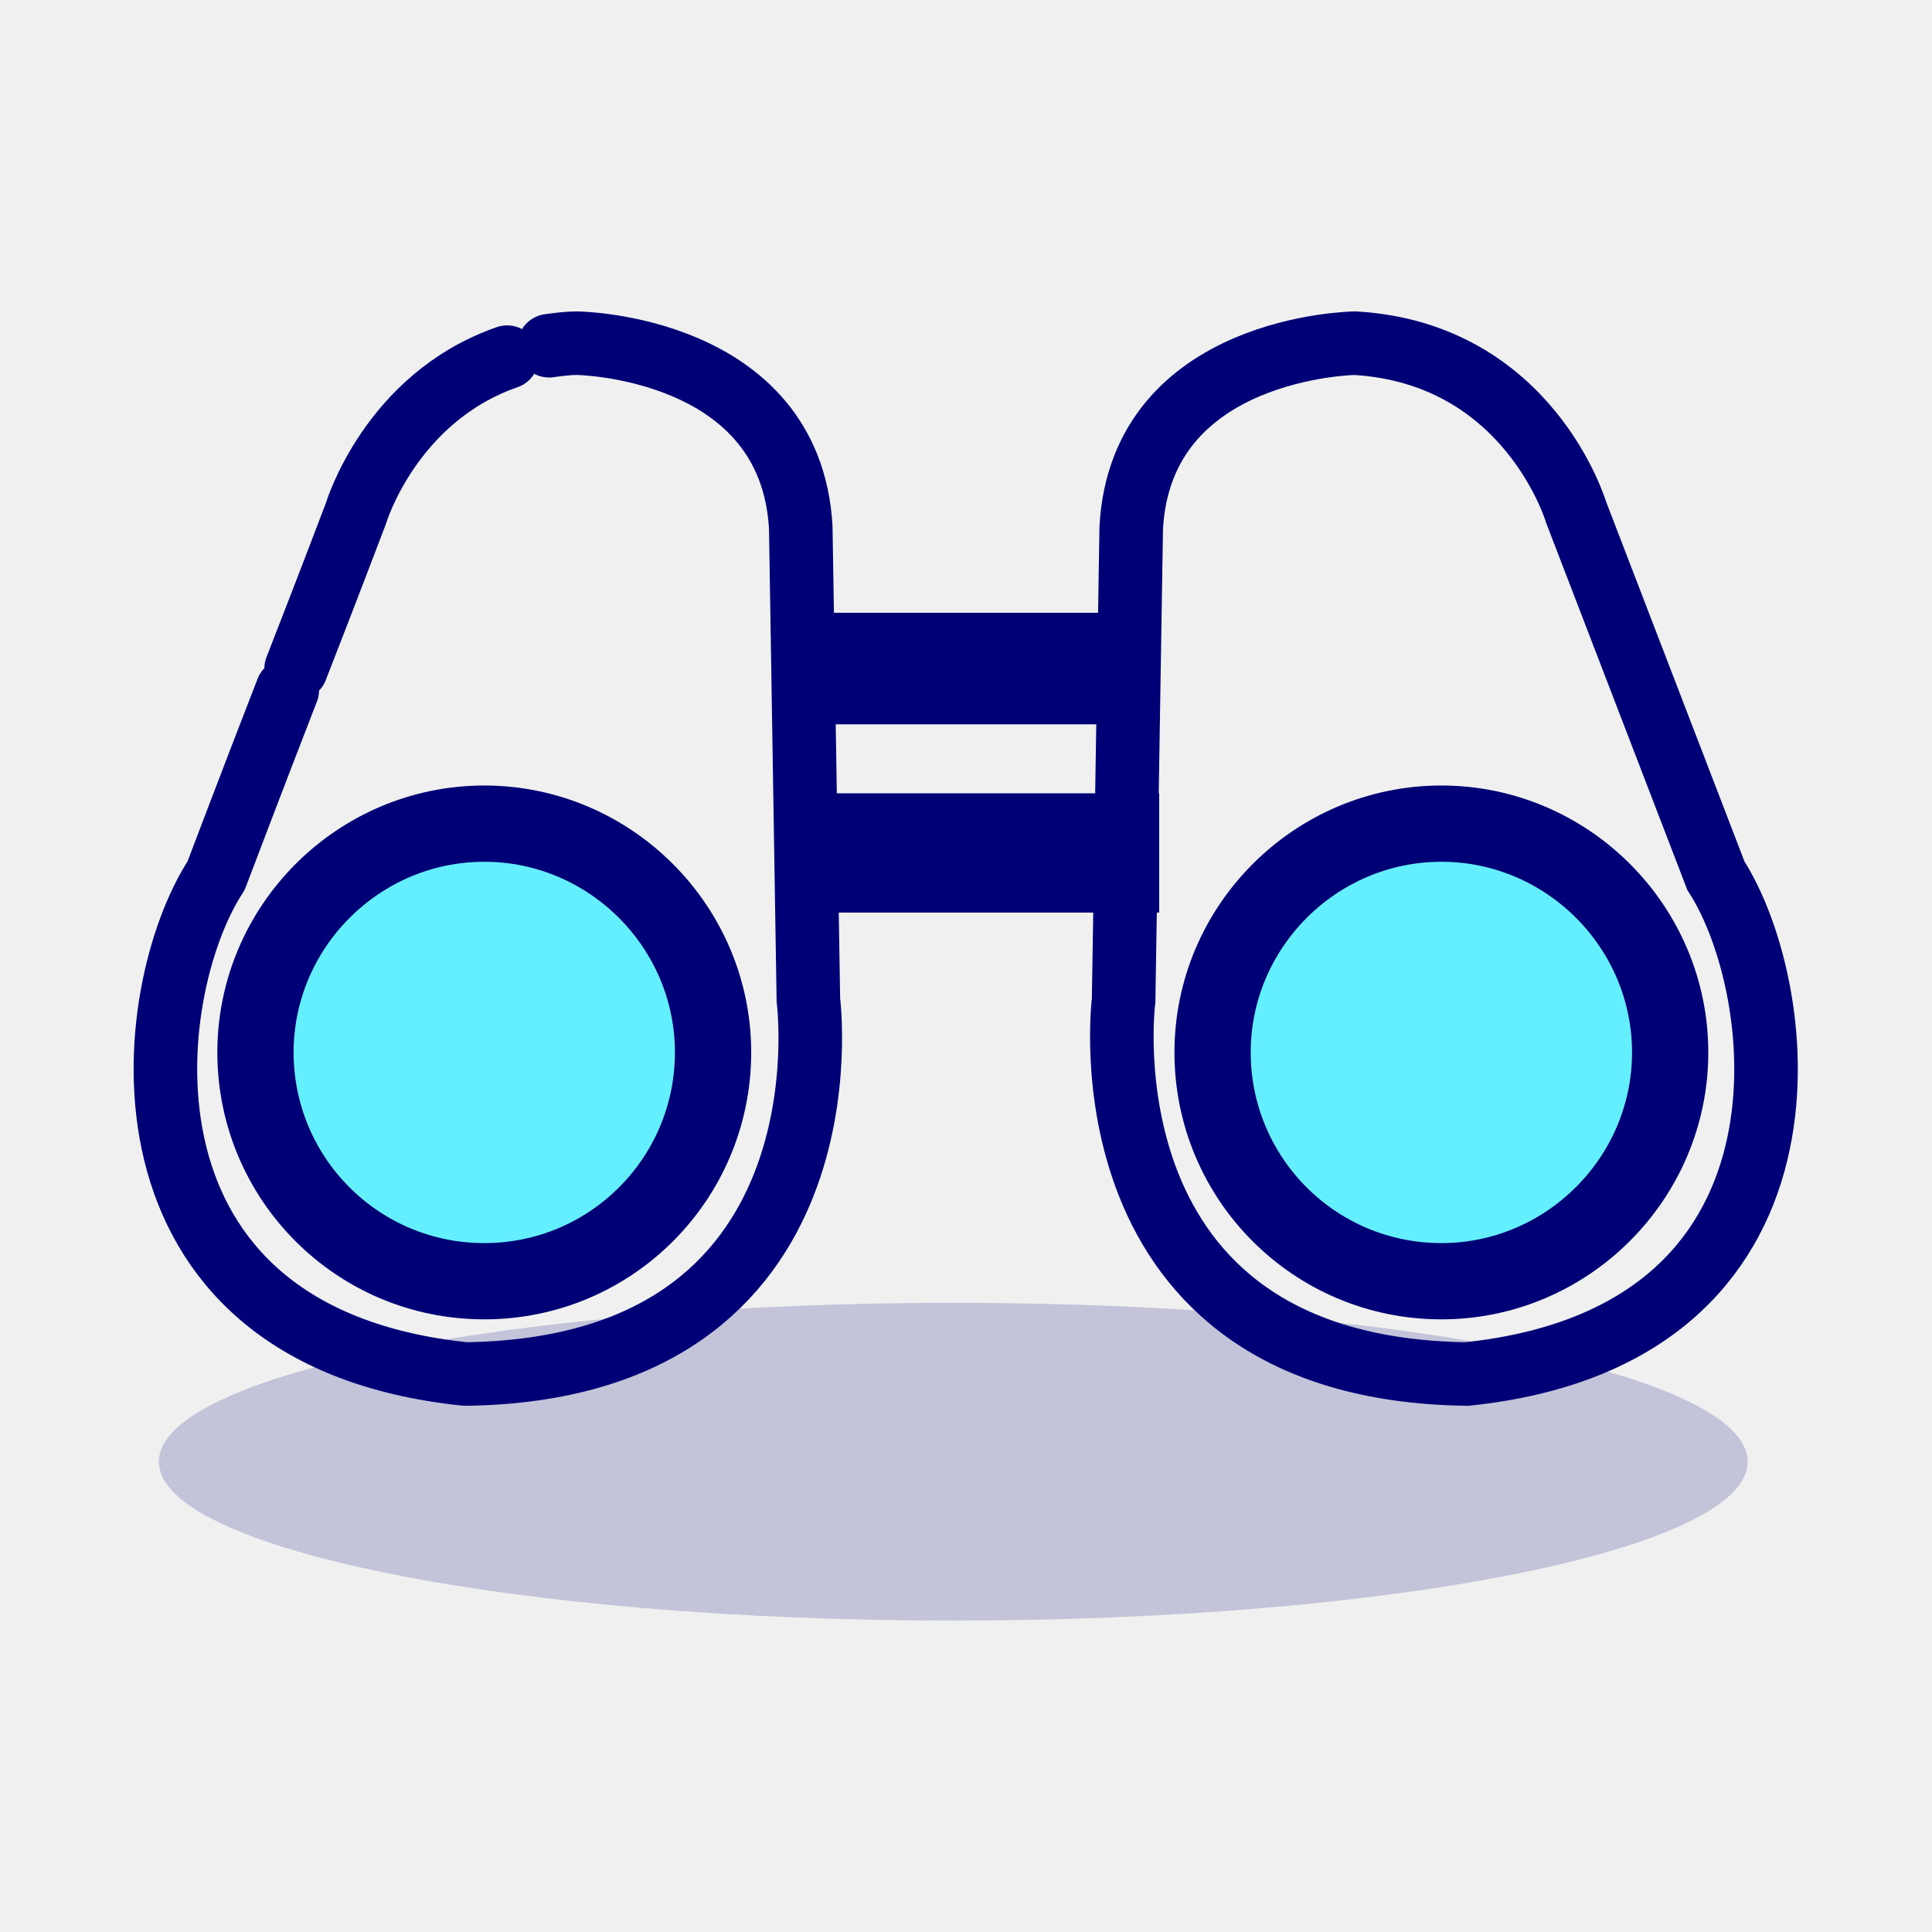
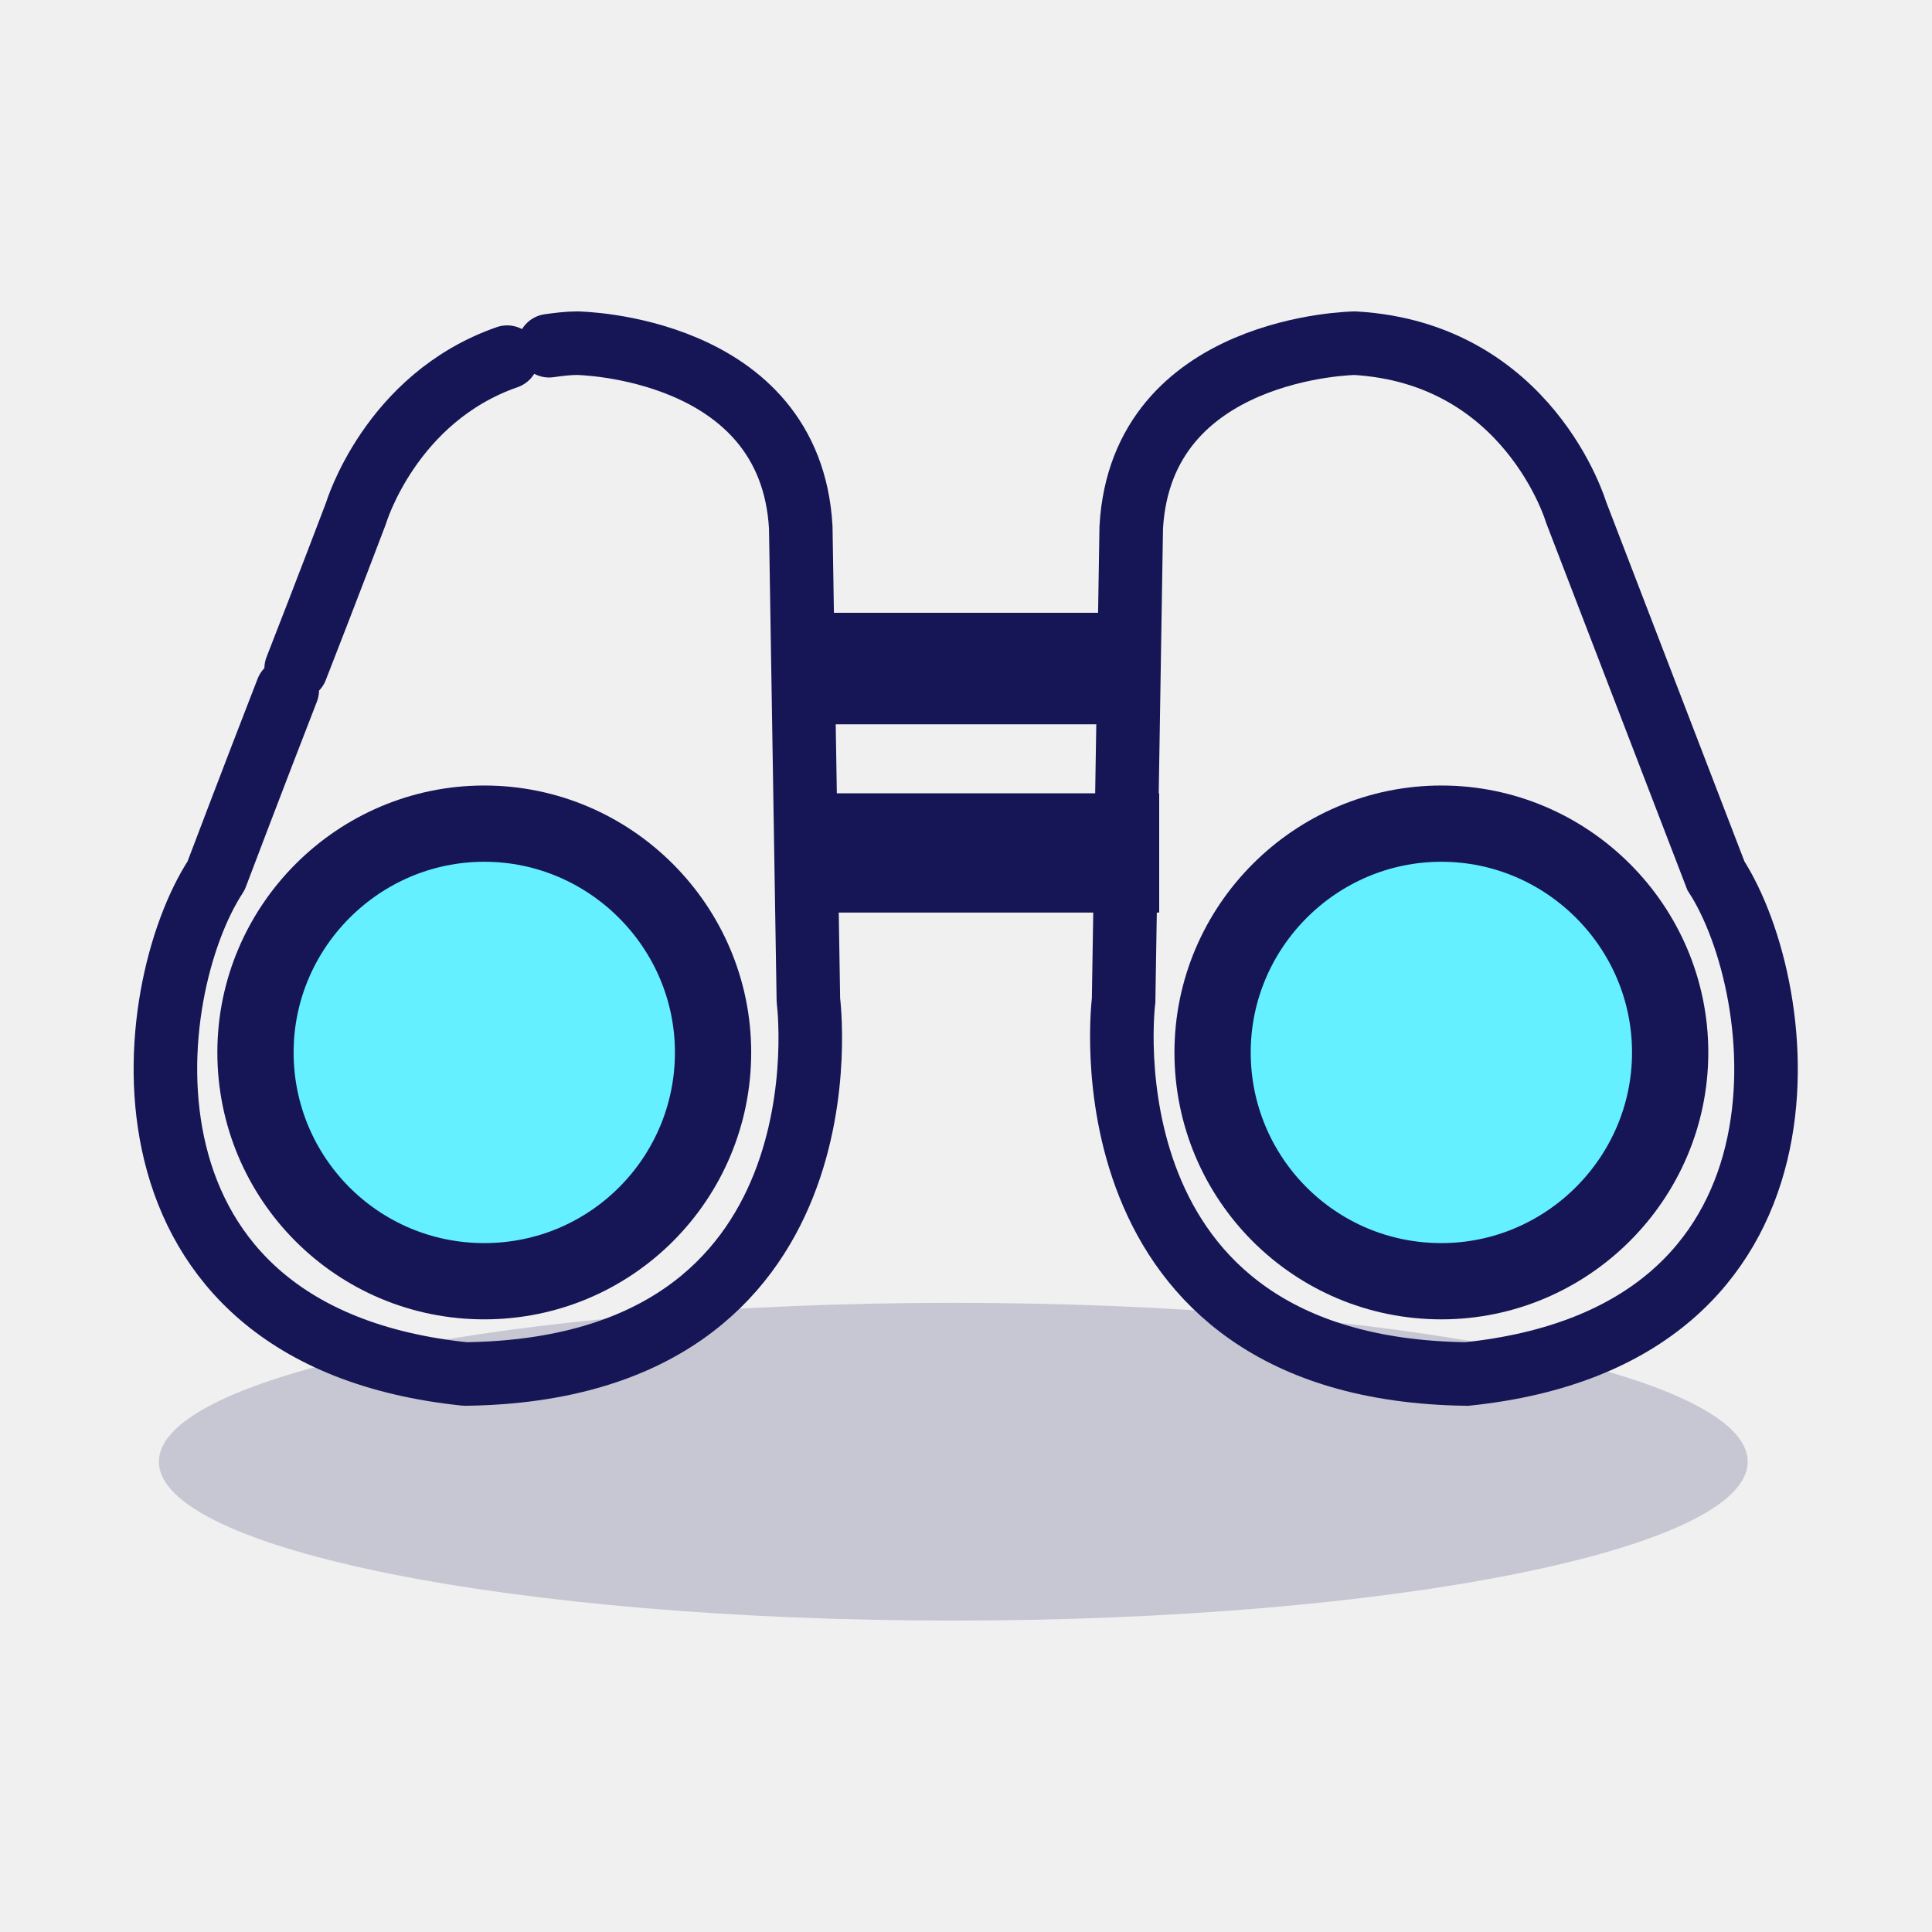
<svg xmlns="http://www.w3.org/2000/svg" version="1.1" id="Layer_1" x="0px" y="0px" viewBox="0 0 152 152" style="enable-background:new 0 0 152 152;" xml:space="preserve">
  <style type="text/css">
- 	.st0{opacity:0.188;fill:#000076;enable-background:new    ;}
- 	.st1{fill:#64EFFF;}
- 	.st2{fill:none;stroke:#000076;stroke-width:6;}
- 	.st3{fill:none;stroke:#000076;stroke-width:5;stroke-linecap:round;stroke-linejoin:round;}
- 	.st4{fill:none;stroke:#000076;stroke-width:5;}
+ 	.st0{opacity:0.188;fill:#161656;enable-background:new    ;}
+ 	.st1{fill:#64f0ff;}
+ 	.st2{fill:none;stroke:#161656;stroke-width:6;}
+ 	.st3{fill:none;stroke:#161656;stroke-width:5;stroke-linecap:round;stroke-linejoin:round;}
+ 	.st4{fill:none;stroke:#161656;stroke-width:5;}
	.st5{filter:url(#Adobe_OpacityMaskFilter);}
- 	.st6{fill:#FFFFFF;}
- 	.st7{mask:url(#mask-2_1_);fill:#000076;}
+ 	.st6{fill:#ffffff;}
+ 	.st7{mask:url(#mask-2_1_);fill:#161656;}
	.st8{filter:url(#Adobe_OpacityMaskFilter_1_);}
- 	.st9{mask:url(#mask-2_2_);fill:#000076;}
+ 	.st9{mask:url(#mask-2_2_);fill:#161656;}
</style>
  <g id="Desktop">
    <g id="_x36_-About" transform="translate(-654, -4139)">
      <g id="Group-7" transform="translate(654, 4139)">
        <ellipse id="Oval-2" class="st0" cx="75" cy="115" rx="62.5" ry="12.5" />
        <g id="Group-16">
          <path id="Fill-1" class="st1" d="M113.4,100.8c-10,0-18-8.1-18-18s8.1-18,18-18s18,8.1,18,18S123.3,100.8,113.4,100.8" />
          <path id="Stroke-3" class="st2" d="M113.4,100.8c-10,0-18-8.1-18-18s8.1-18,18-18s18,8.1,18,18S123.3,100.8,113.4,100.8z" />
          <path id="Stroke-5" class="st3" d="M39.9,28.1c-9.2,3.2-11.9,12.3-11.9,12.3s-2.2,5.8-4.7,12.2 M22.6,54.3      C19.8,61.5,17,68.9,17,68.9c-5.9,9-9.2,36.2,19.6,39.2c30.8-0.4,27-29.4,27-29.4L63,41.5C62.2,27.2,45.4,27,45.4,27      c-0.7,0-1.5,0.1-2.2,0.2" />
          <path id="Fill-7" class="st1" d="M38.1,100.8c-10,0-18-8.1-18-18s8.1-18,18-18s18,8.1,18,18S48.1,100.8,38.1,100.8" />
          <path id="Stroke-9" class="st2" d="M38.1,100.8c-10,0-18-8.1-18-18s8.1-18,18-18s18,8.1,18,18S48.1,100.8,38.1,100.8z" />
          <path id="Stroke-11" class="st4" d="M135,68.9l-11-28.6c0,0-3.7-12.5-17.4-13.3c0,0-16.8,0.2-17.6,14.5l-0.6,37.2      c0,0-3.7,29,27,29.4C144.2,105.1,140.8,77.9,135,68.9z" />
          <g id="Clip-14">
				</g>
          <defs>
            <filter id="Adobe_OpacityMaskFilter" filterUnits="userSpaceOnUse" x="61.2" y="48.2" width="30" height="8.8">
              <feColorMatrix type="matrix" values="1 0 0 0 0  0 1 0 0 0  0 0 1 0 0  0 0 0 1 0" />
            </filter>
          </defs>
          <mask maskUnits="userSpaceOnUse" x="61.2" y="48.2" width="30" height="8.8" id="mask-2_1_">
            <g class="st5">
              <polygon id="path-1_1_" class="st6" points="10.5,110.6 141.4,110.6 141.4,24.5 10.5,24.5       " />
            </g>
          </mask>
          <polygon id="Fill-13" class="st7" points="61.2,57 91.2,57 91.2,48.2 61.2,48.2     " />
          <defs>
            <filter id="Adobe_OpacityMaskFilter_1_" filterUnits="userSpaceOnUse" x="61.6" y="62.4" width="29.6" height="9.4">
              <feColorMatrix type="matrix" values="1 0 0 0 0  0 1 0 0 0  0 0 1 0 0  0 0 0 1 0" />
            </filter>
          </defs>
          <mask maskUnits="userSpaceOnUse" x="61.6" y="62.4" width="29.6" height="9.4" id="mask-2_2_">
            <g class="st8">
              <polygon id="path-1_2_" class="st6" points="10.5,110.6 141.4,110.6 141.4,24.5 10.5,24.5       " />
            </g>
          </mask>
          <polygon id="Fill-15" class="st9" points="61.6,71.8 91.2,71.8 91.2,62.4 61.6,62.4     " />
        </g>
      </g>
    </g>
  </g>
</svg>
